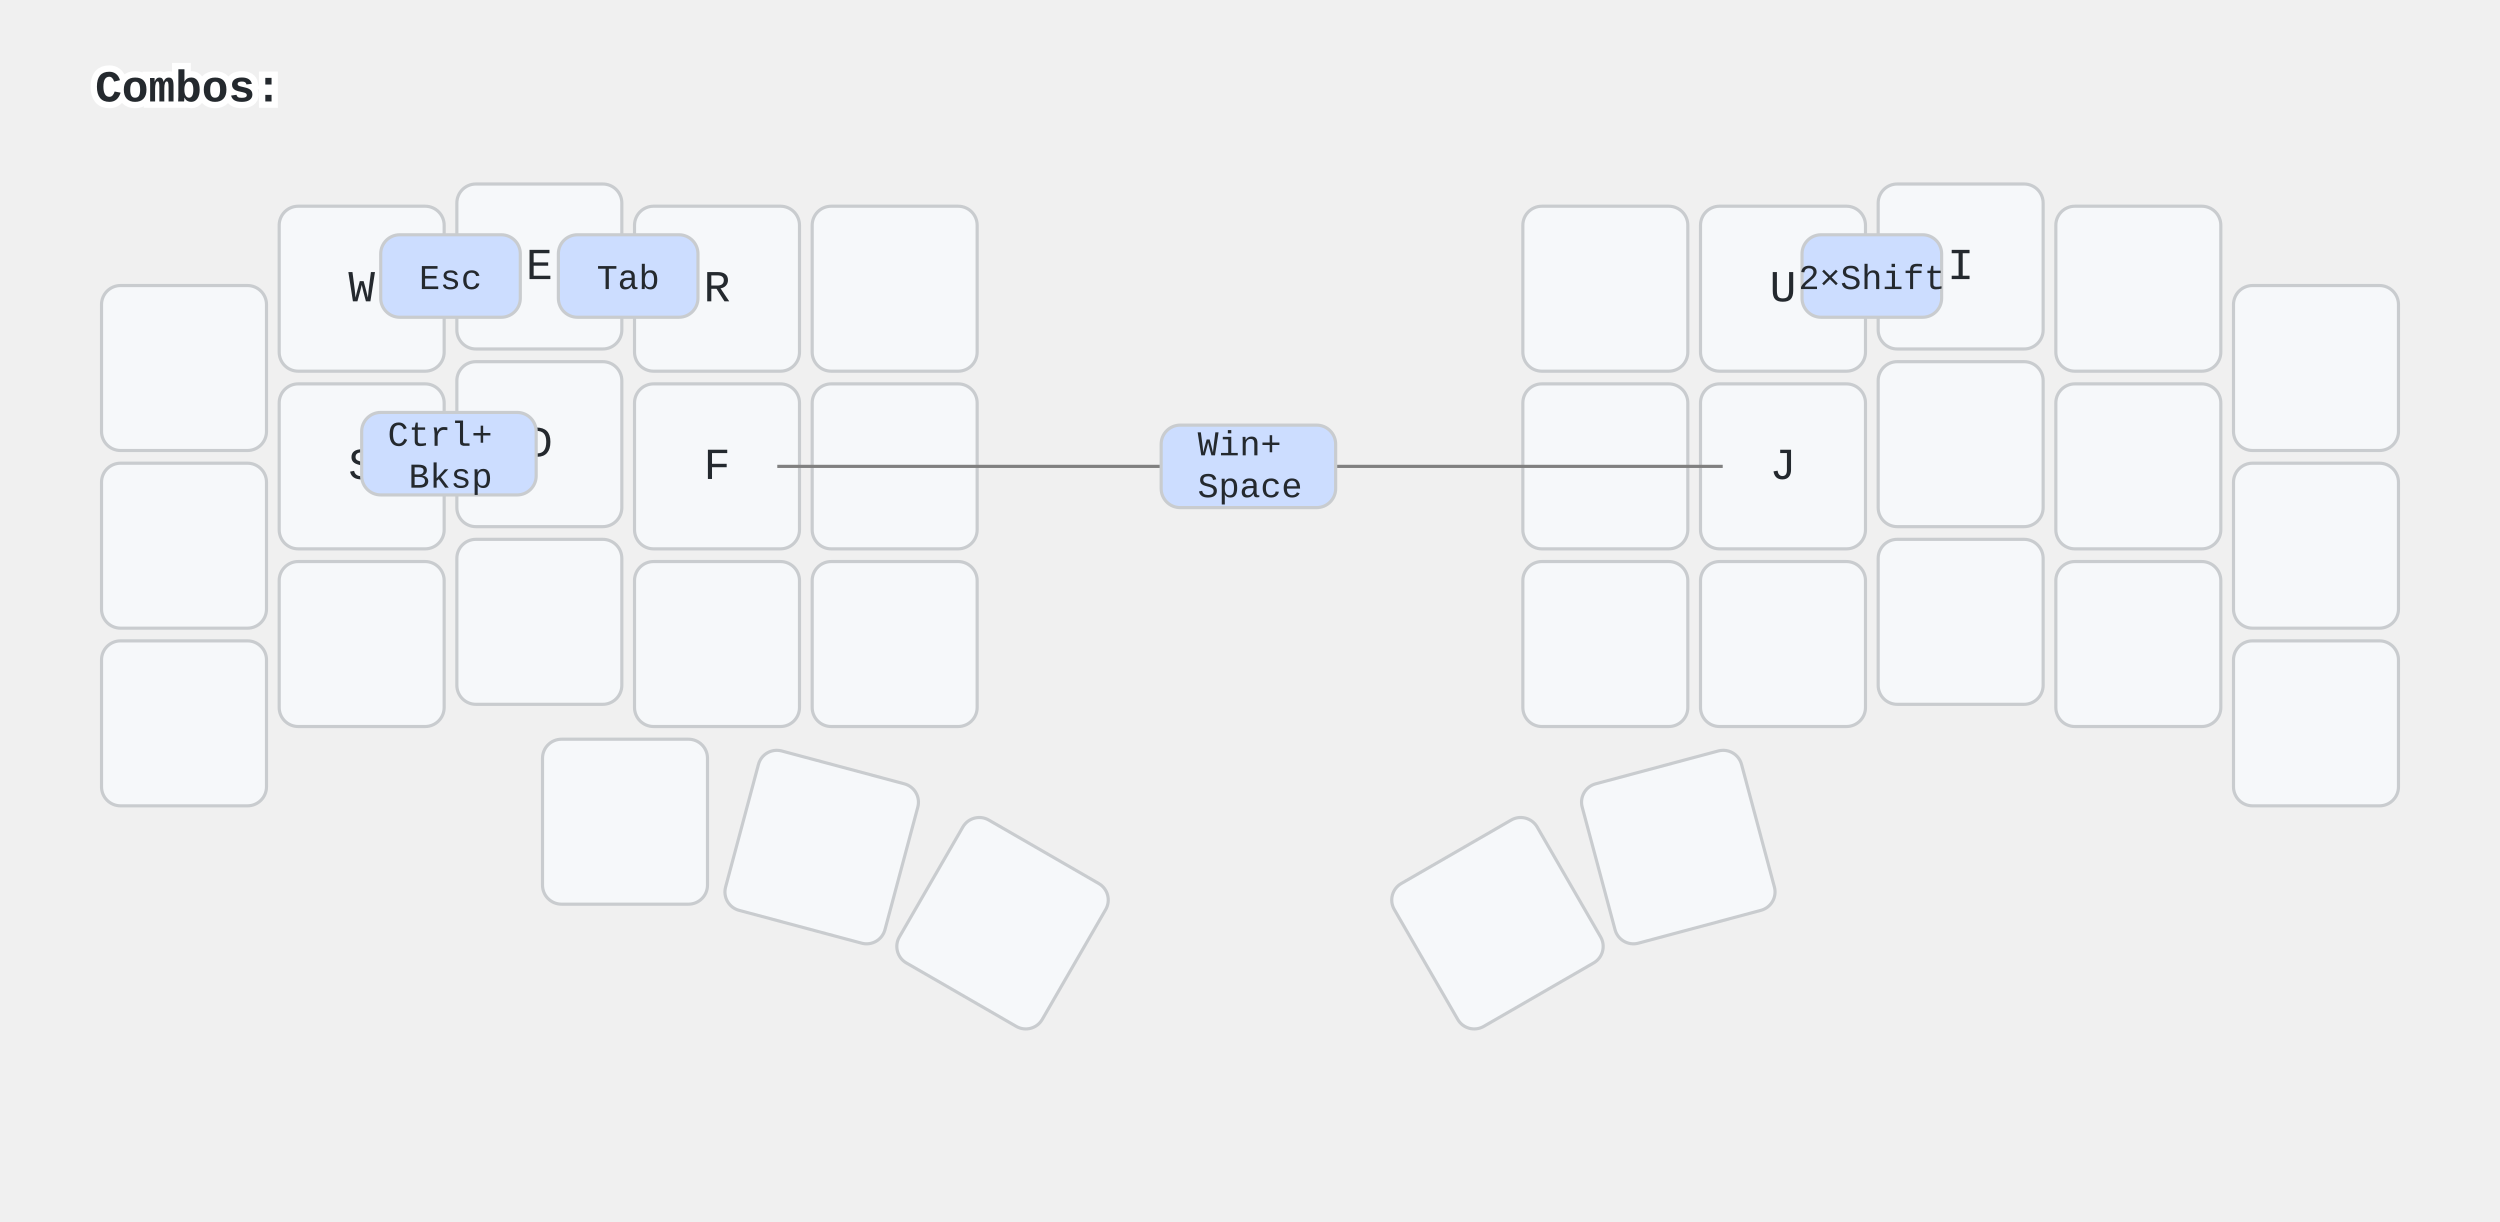
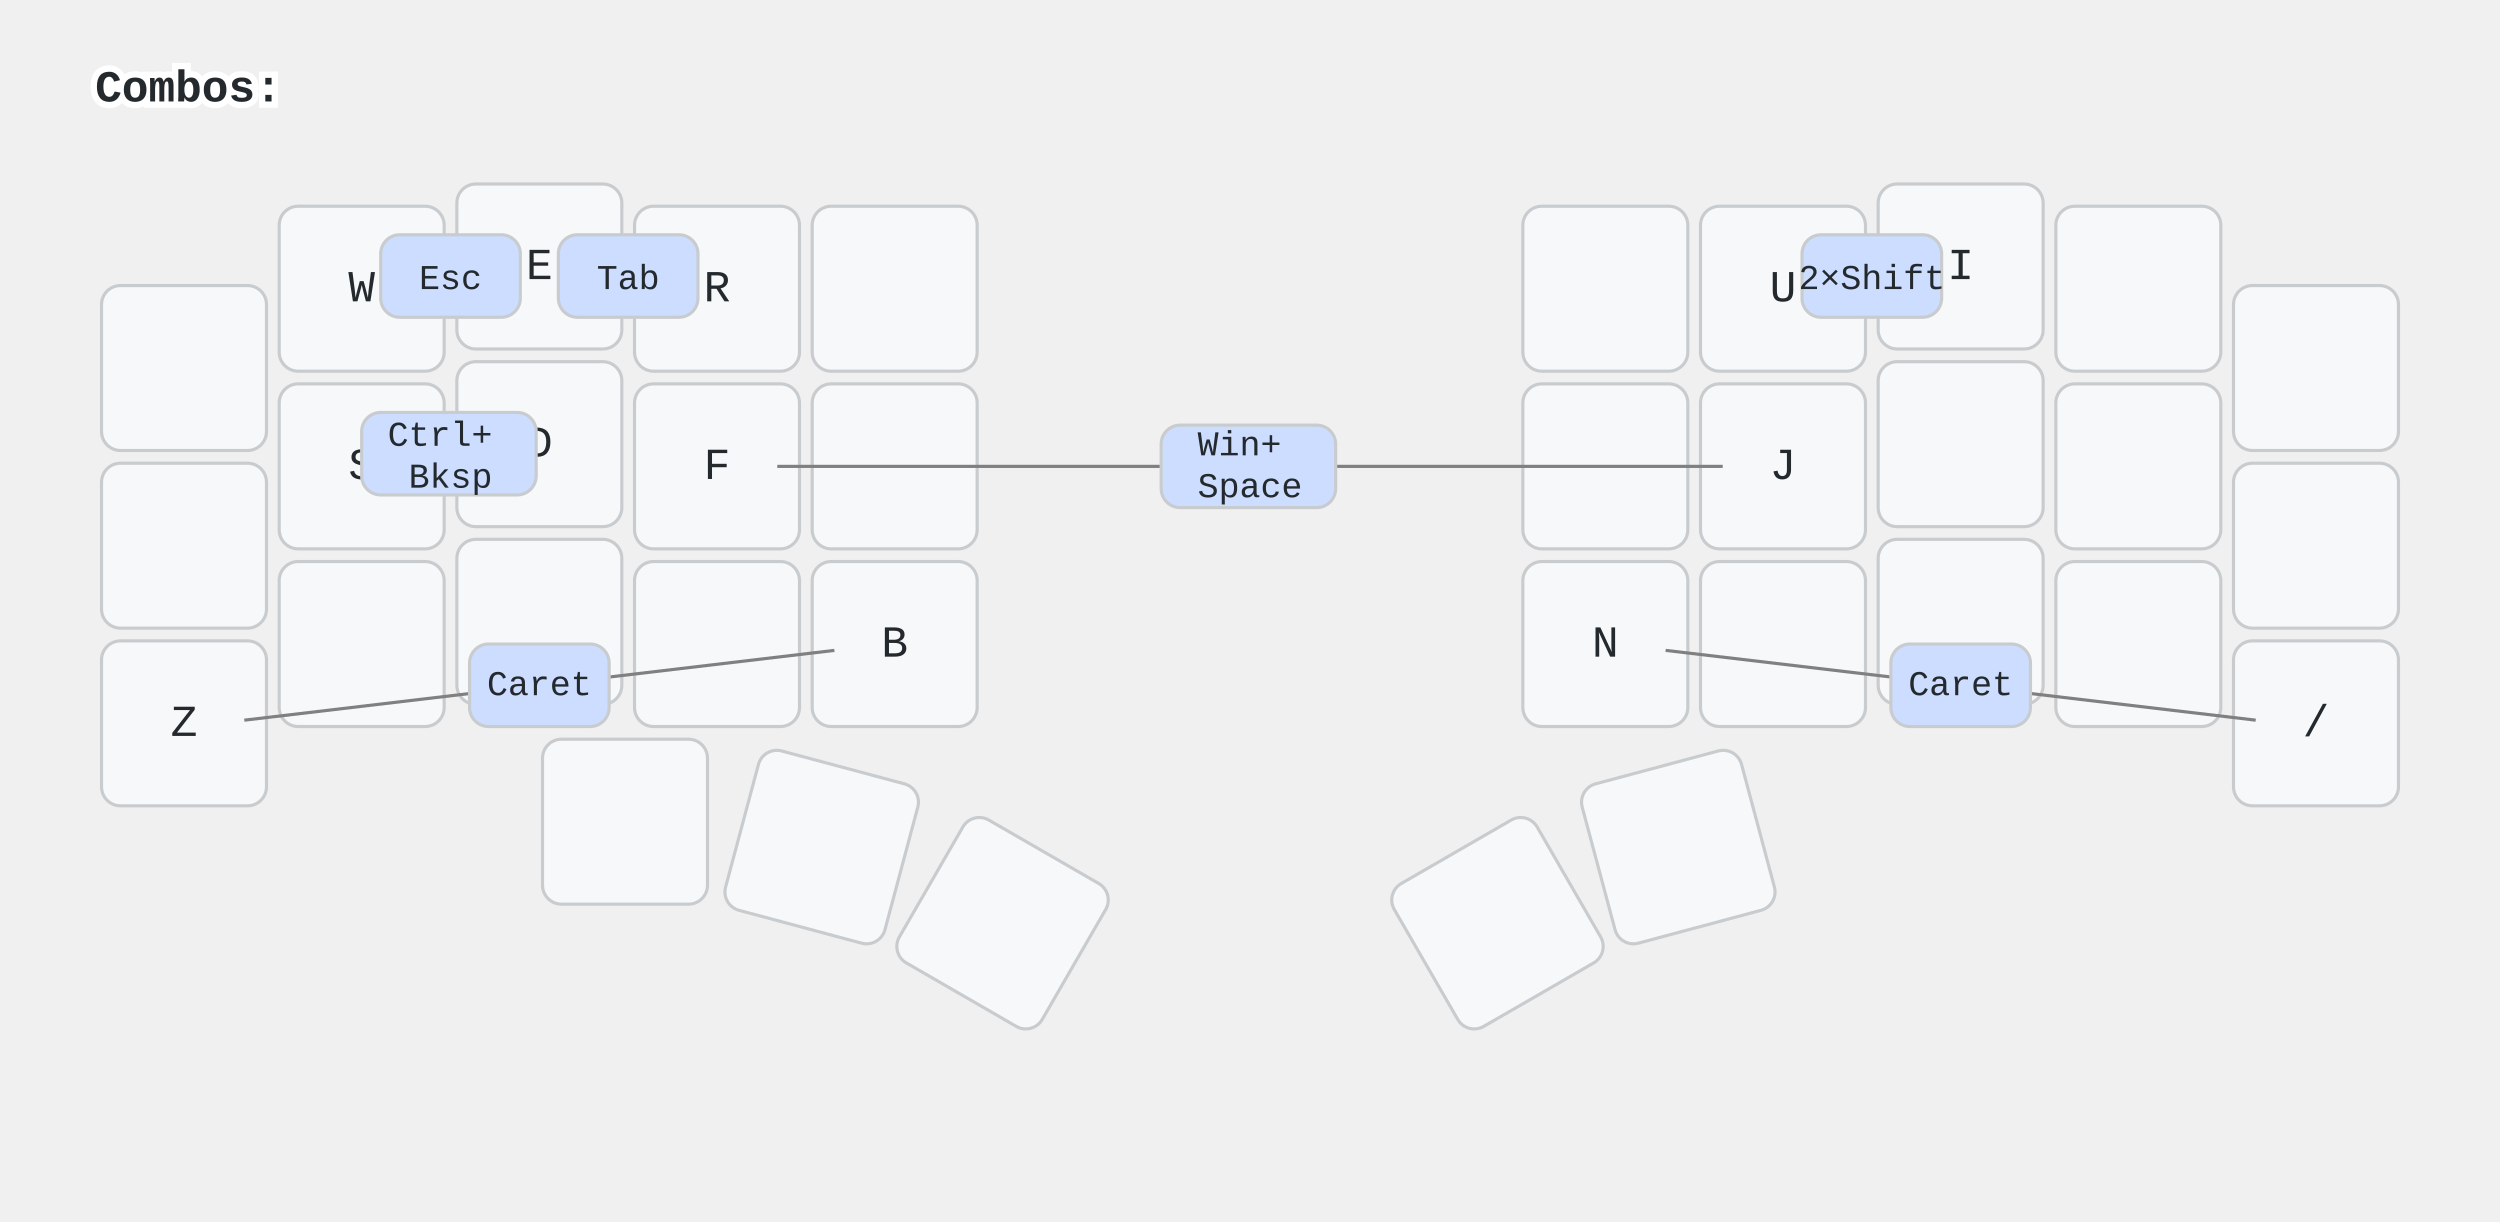
<svg xmlns="http://www.w3.org/2000/svg" width="788" height="385" viewBox="0 0 788 385" class="keymap">
  <style>/* inherit to force styles through use tags */
svg path {
    fill: inherit;
}

/* font and background color specifications */
svg.keymap {
    font-family: SFMono-Regular,Consolas,Liberation Mono,Menlo,monospace;
    font-size: 14px;
    font-kerning: normal;
    text-rendering: optimizeLegibility;
    fill: #24292e;
}

/* default key styling */
rect.key {
    fill: #f6f8fa;
}

rect.key, rect.combo {
    stroke: #c9cccf;
    stroke-width: 1;
}

/* default key side styling, only used is draw_key_sides is set */
rect.side {
    filter: brightness(90%);
}

/* color accent for combo boxes */
rect.combo, rect.combo-separate {
    fill: #cdf;
}

/* color accent for held keys */
rect.held, rect.combo.held {
    fill: #fdd;
}

/* color accent for ghost (optional) keys */
rect.ghost, rect.combo.ghost {
    stroke-dasharray: 4, 4;
    stroke-width: 2;
}

text {
    text-anchor: middle;
    dominant-baseline: middle;
}

/* styling for layer labels */
text.label {
    font-weight: bold;
    text-anchor: start;
    stroke: white;
    stroke-width: 4;
    paint-order: stroke;
}

/* styling for optional footer */
text.footer {
    text-anchor: end;
    dominant-baseline: auto;
    stroke: white;
    stroke-width: 4;
    paint-order: stroke;
}

/* styling for combo tap, and key non-tap label text */
text.combo, text.hold, text.shifted, text.left, text.right, text.tl, text.tr, text.bl, text.br {
    font-size: 11px;
}

text.hold, text.bl, text.br {
    text-anchor: middle;
    dominant-baseline: auto;
}

text.shifted, text.tl, text.tr {
    text-anchor: middle;
    dominant-baseline: hanging;
}

text.left, text.tl, text.bl {
    text-anchor: start;
}

text.right, text.tr, text.br {
    text-anchor: end;
}

text.layer-activator {
    text-decoration: underline;
}

/* styling for hold/shifted label text in combo box */
text.combo.hold, text.combo.shifted, text.combo.left, text.combo.right {
    font-size: 8px;
}

/* lighter symbol for transparent keys */
text.trans {
    fill: #7b7e81;
}

/* styling for combo dendrons */
path.combo {
    stroke-width: 1;
    stroke: gray;
    fill: none;
}

/* Start Tabler Icons Cleanup */
/* cannot use height/width with glyphs */
.icon-tabler &gt; path {
    fill: inherit;
    stroke: inherit;
    stroke-width: 2;
}
/* hide tabler's default box */
.icon-tabler &gt; path[stroke="none"][fill="none"] {
    visibility: hidden;
}
/* End Tabler Icons Cleanup */
</style>
  <g transform="translate(30, 0)" class="layer-Combos">
    <text x="0" y="28" class="label" id="Combos">Combos:</text>
    <g transform="translate(0, 56)">
      <g transform="translate(28, 60)" class="key keypos-0">
        <rect rx="6" ry="6" x="-26" y="-26" width="52" height="52" class="key" />
      </g>
      <g transform="translate(84, 35)" class="key keypos-1">
        <rect rx="6" ry="6" x="-26" y="-26" width="52" height="52" class="key" />
        <text x="0" y="0" class="key tap">W</text>
      </g>
      <g transform="translate(140, 28)" class="key keypos-2">
        <rect rx="6" ry="6" x="-26" y="-26" width="52" height="52" class="key" />
        <text x="0" y="0" class="key tap">E</text>
      </g>
      <g transform="translate(196, 35)" class="key keypos-3">
        <rect rx="6" ry="6" x="-26" y="-26" width="52" height="52" class="key" />
        <text x="0" y="0" class="key tap">R</text>
      </g>
      <g transform="translate(252, 35)" class="key keypos-4">
        <rect rx="6" ry="6" x="-26" y="-26" width="52" height="52" class="key" />
      </g>
      <g transform="translate(476, 35)" class="key keypos-5">
        <rect rx="6" ry="6" x="-26" y="-26" width="52" height="52" class="key" />
      </g>
      <g transform="translate(532, 35)" class="key keypos-6">
        <rect rx="6" ry="6" x="-26" y="-26" width="52" height="52" class="key" />
        <text x="0" y="0" class="key tap">U</text>
      </g>
      <g transform="translate(588, 28)" class="key keypos-7">
        <rect rx="6" ry="6" x="-26" y="-26" width="52" height="52" class="key" />
        <text x="0" y="0" class="key tap">I</text>
      </g>
      <g transform="translate(644, 35)" class="key keypos-8">
        <rect rx="6" ry="6" x="-26" y="-26" width="52" height="52" class="key" />
      </g>
      <g transform="translate(700, 60)" class="key keypos-9">
        <rect rx="6" ry="6" x="-26" y="-26" width="52" height="52" class="key" />
      </g>
      <g transform="translate(28, 116)" class="key keypos-10">
        <rect rx="6" ry="6" x="-26" y="-26" width="52" height="52" class="key" />
      </g>
      <g transform="translate(84, 91)" class="key keypos-11">
        <rect rx="6" ry="6" x="-26" y="-26" width="52" height="52" class="key" />
        <text x="0" y="0" class="key tap">S</text>
      </g>
      <g transform="translate(140, 84)" class="key keypos-12">
        <rect rx="6" ry="6" x="-26" y="-26" width="52" height="52" class="key" />
        <text x="0" y="0" class="key tap">D</text>
      </g>
      <g transform="translate(196, 91)" class="key keypos-13">
        <rect rx="6" ry="6" x="-26" y="-26" width="52" height="52" class="key" />
        <text x="0" y="0" class="key tap">F</text>
      </g>
      <g transform="translate(252, 91)" class="key keypos-14">
        <rect rx="6" ry="6" x="-26" y="-26" width="52" height="52" class="key" />
      </g>
      <g transform="translate(476, 91)" class="key keypos-15">
        <rect rx="6" ry="6" x="-26" y="-26" width="52" height="52" class="key" />
      </g>
      <g transform="translate(532, 91)" class="key keypos-16">
        <rect rx="6" ry="6" x="-26" y="-26" width="52" height="52" class="key" />
        <text x="0" y="0" class="key tap">J</text>
      </g>
      <g transform="translate(588, 84)" class="key keypos-17">
        <rect rx="6" ry="6" x="-26" y="-26" width="52" height="52" class="key" />
      </g>
      <g transform="translate(644, 91)" class="key keypos-18">
        <rect rx="6" ry="6" x="-26" y="-26" width="52" height="52" class="key" />
      </g>
      <g transform="translate(700, 116)" class="key keypos-19">
        <rect rx="6" ry="6" x="-26" y="-26" width="52" height="52" class="key" />
      </g>
      <g transform="translate(28, 172)" class="key keypos-20">
        <rect rx="6" ry="6" x="-26" y="-26" width="52" height="52" class="key" />
+         <text x="0" y="0" class="key tap">Z</text>
      </g>
      <g transform="translate(84, 147)" class="key keypos-21">
        <rect rx="6" ry="6" x="-26" y="-26" width="52" height="52" class="key" />
      </g>
      <g transform="translate(140, 140)" class="key keypos-22">
        <rect rx="6" ry="6" x="-26" y="-26" width="52" height="52" class="key" />
      </g>
      <g transform="translate(196, 147)" class="key keypos-23">
        <rect rx="6" ry="6" x="-26" y="-26" width="52" height="52" class="key" />
      </g>
      <g transform="translate(252, 147)" class="key keypos-24">
        <rect rx="6" ry="6" x="-26" y="-26" width="52" height="52" class="key" />
+         <text x="0" y="0" class="key tap">B</text>
      </g>
      <g transform="translate(476, 147)" class="key keypos-25">
        <rect rx="6" ry="6" x="-26" y="-26" width="52" height="52" class="key" />
+         <text x="0" y="0" class="key tap">N</text>
      </g>
      <g transform="translate(532, 147)" class="key keypos-26">
        <rect rx="6" ry="6" x="-26" y="-26" width="52" height="52" class="key" />
      </g>
      <g transform="translate(588, 140)" class="key keypos-27">
        <rect rx="6" ry="6" x="-26" y="-26" width="52" height="52" class="key" />
      </g>
      <g transform="translate(644, 147)" class="key keypos-28">
        <rect rx="6" ry="6" x="-26" y="-26" width="52" height="52" class="key" />
      </g>
      <g transform="translate(700, 172)" class="key keypos-29">
        <rect rx="6" ry="6" x="-26" y="-26" width="52" height="52" class="key" />
+         <text x="0" y="0" class="key tap">/</text>
      </g>
      <g transform="translate(167, 203)" class="key keypos-30">
        <rect rx="6" ry="6" x="-26" y="-26" width="52" height="52" class="key" />
      </g>
      <g transform="translate(229, 211) rotate(15.0)" class="key keypos-31">
        <rect rx="6" ry="6" x="-26" y="-26" width="52" height="52" class="key" />
      </g>
      <g transform="translate(286, 235) rotate(30.0)" class="key keypos-32">
        <rect rx="6" ry="6" x="-26" y="-26" width="52" height="52" class="key" />
      </g>
      <g transform="translate(442, 235) rotate(-30.0)" class="key keypos-33">
        <rect rx="6" ry="6" x="-26" y="-26" width="52" height="52" class="key" />
      </g>
      <g transform="translate(499, 211) rotate(-15.0)" class="key keypos-34">
        <rect rx="6" ry="6" x="-26" y="-26" width="52" height="52" class="key" />
      </g>
      <g class="combo combopos-0">
+         <path d="M140,160 l-93,11" class="combo" />
+         <path d="M140,160 l93,-11" class="combo" />
+         <rect rx="6" ry="6" x="118" y="147" width="44" height="26" class="combo" />
+         <text x="140" y="160" class="combo tap">Caret</text>
+       </g>
+       <g class="combo combopos-1">
+         <path d="M588,160 l-93,-11" class="combo" />
+         <path d="M588,160 l93,11" class="combo" />
+         <rect rx="6" ry="6" x="566" y="147" width="44" height="26" class="combo" />
+         <text x="588" y="160" class="combo tap">Caret</text>
+       </g>
+       <g class="combo combopos-2">
        <rect rx="6" ry="6" x="538" y="18" width="44" height="26" class="combo" />
        <text x="560" y="32" class="combo tap">2×Shift</text>
      </g>
-       <g class="combo combopos-1">
+       <g class="combo combopos-3">
        <rect rx="6" ry="6" x="90" y="18" width="44" height="26" class="combo" />
        <text x="112" y="32" class="combo tap">Esc</text>
      </g>
-       <g class="combo combopos-2">
+       <g class="combo combopos-4">
        <rect rx="6" ry="6" x="146" y="18" width="44" height="26" class="combo" />
        <text x="168" y="32" class="combo tap">Tab</text>
      </g>
-       <g class="combo combopos-3">
+       <g class="combo combopos-5">
        <rect rx="6" ry="6" x="84" y="74" width="55" height="26" class="combo" />
        <text x="112" y="88" class="combo tap">
          <tspan x="112" dy="-0.6em">Ctrl+</tspan>
          <tspan x="112" dy="1.2em">Bksp</tspan>
        </text>
      </g>
-       <g class="combo combopos-4">
+       <g class="combo combopos-6">
        <path d="M364,91 l-149,0" class="combo" />
        <path d="M364,91 l149,0" class="combo" />
        <rect rx="6" ry="6" x="336" y="78" width="55" height="26" class="combo" />
        <text x="364" y="91" class="combo tap">
          <tspan x="364" dy="-0.6em">Win+</tspan>
          <tspan x="364" dy="1.2em">Space</tspan>
        </text>
      </g>
    </g>
  </g>
</svg>
